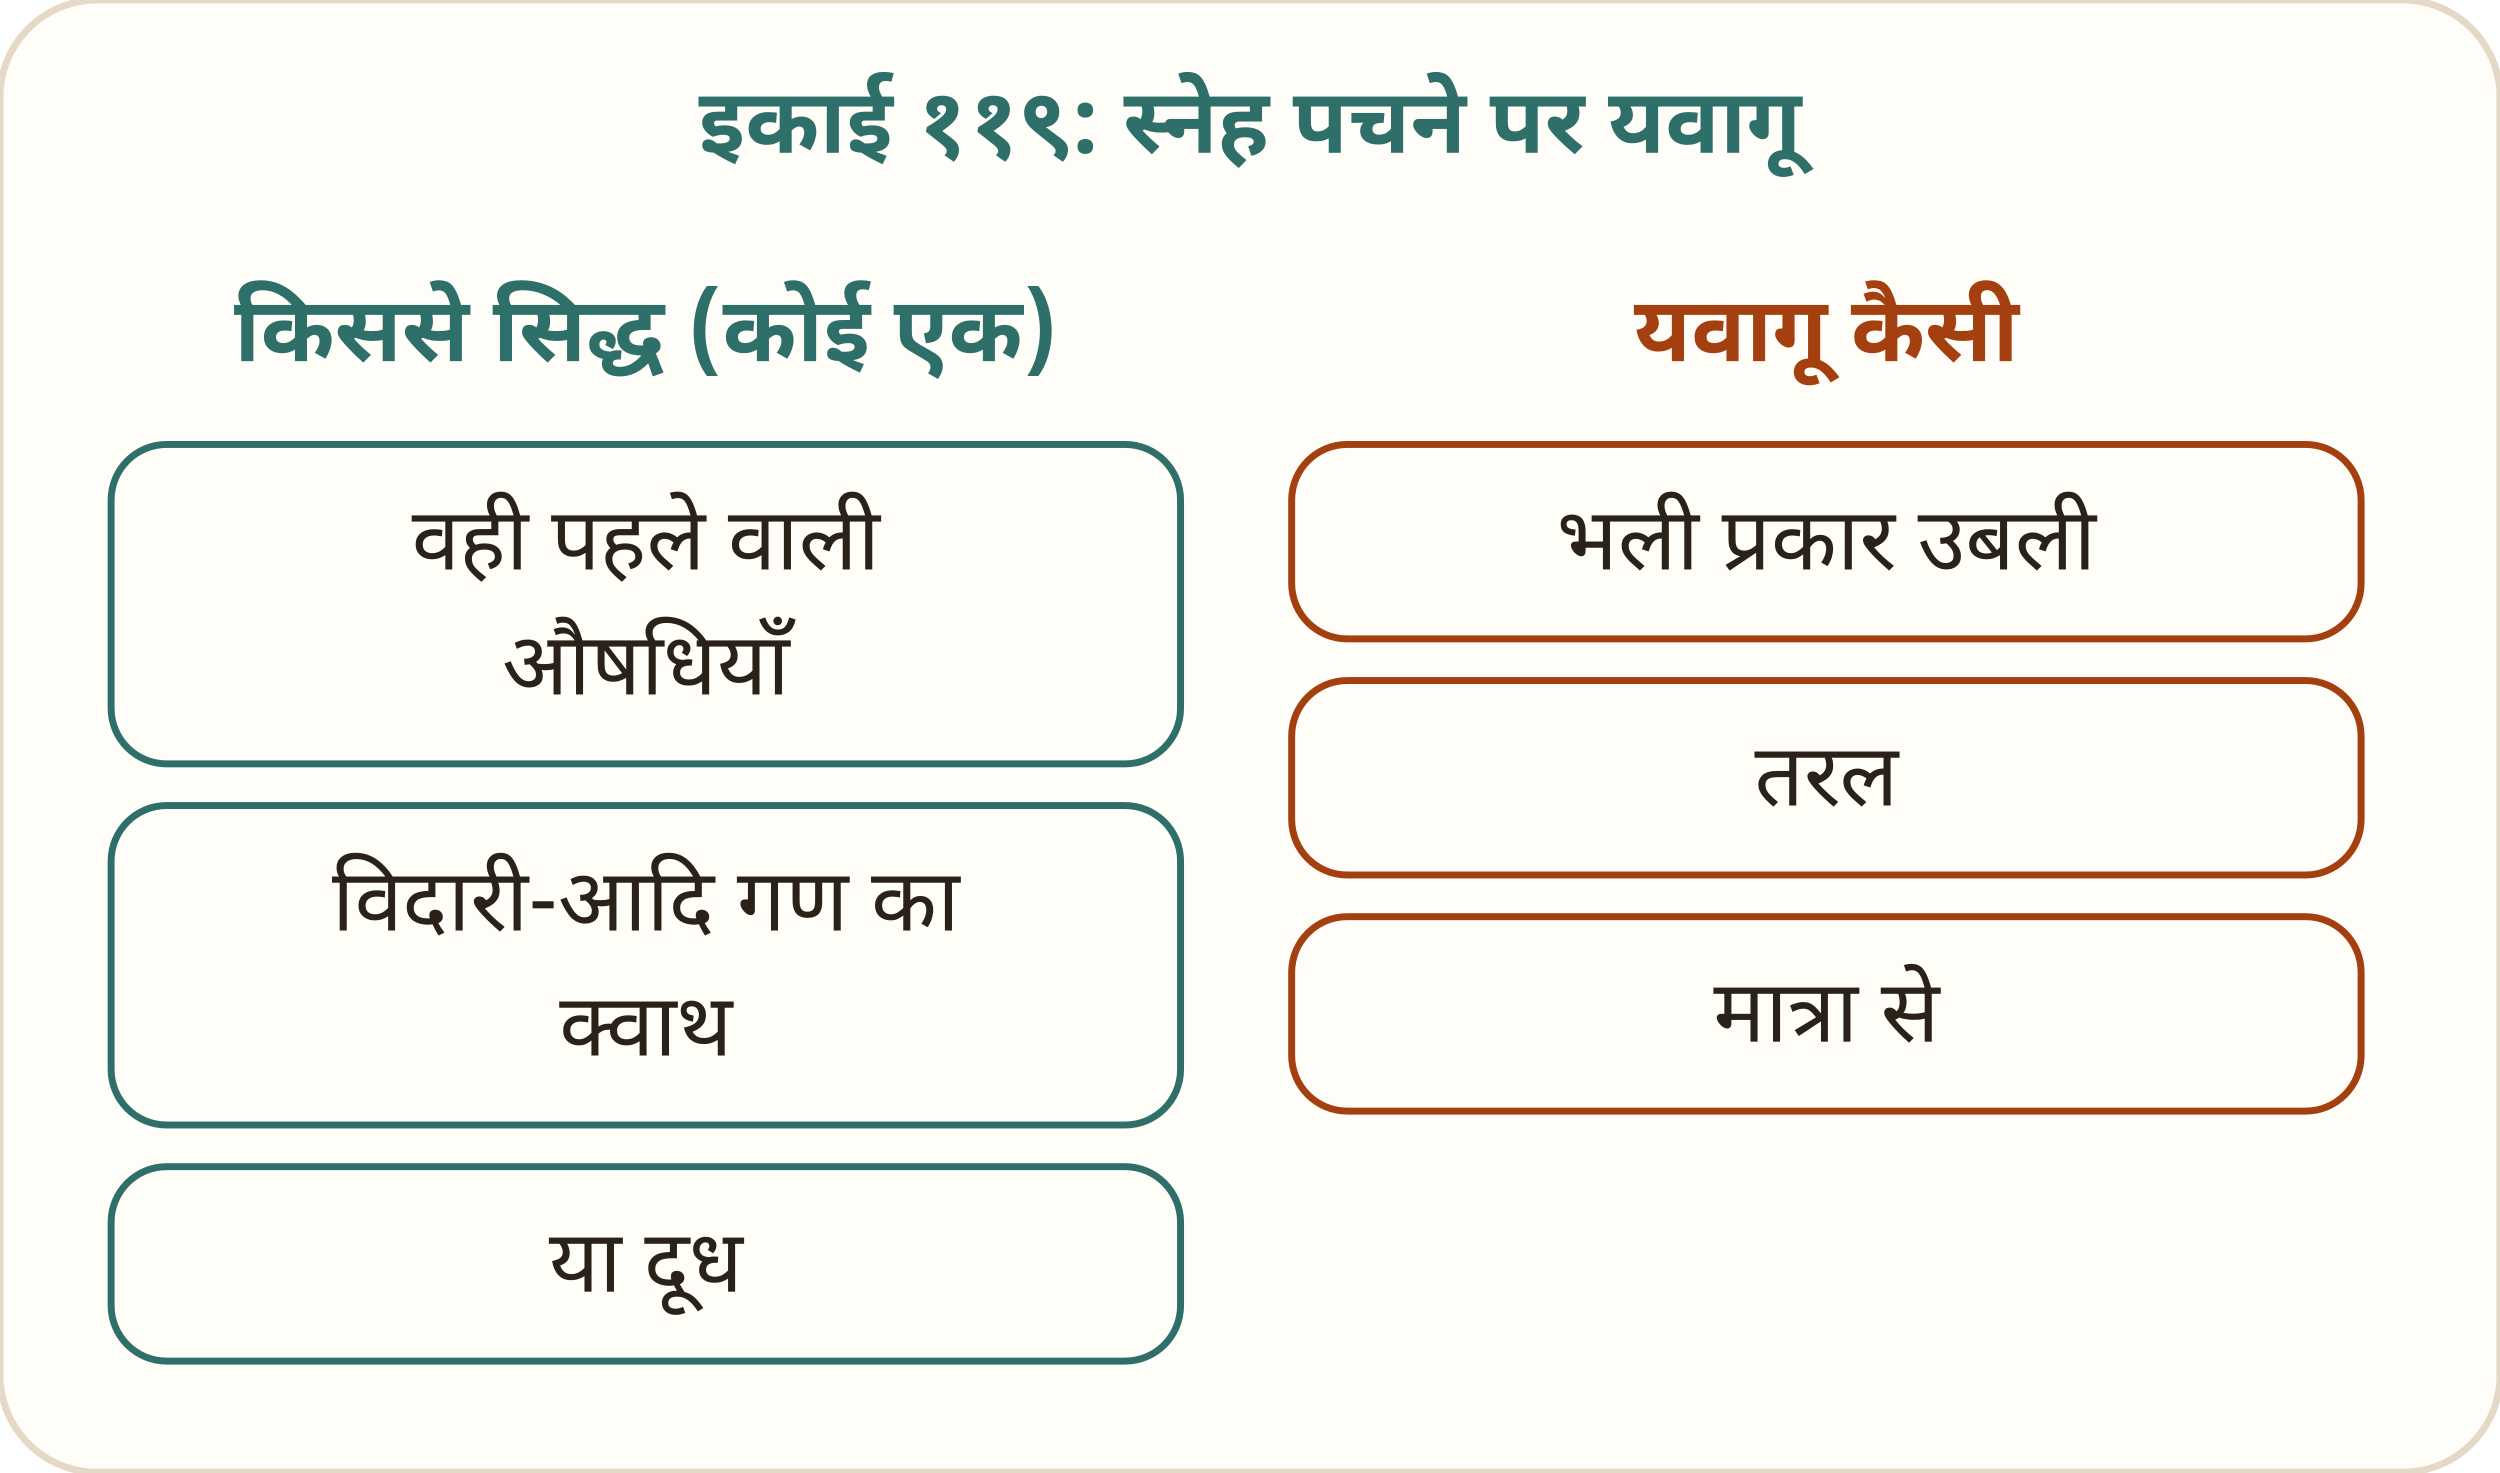
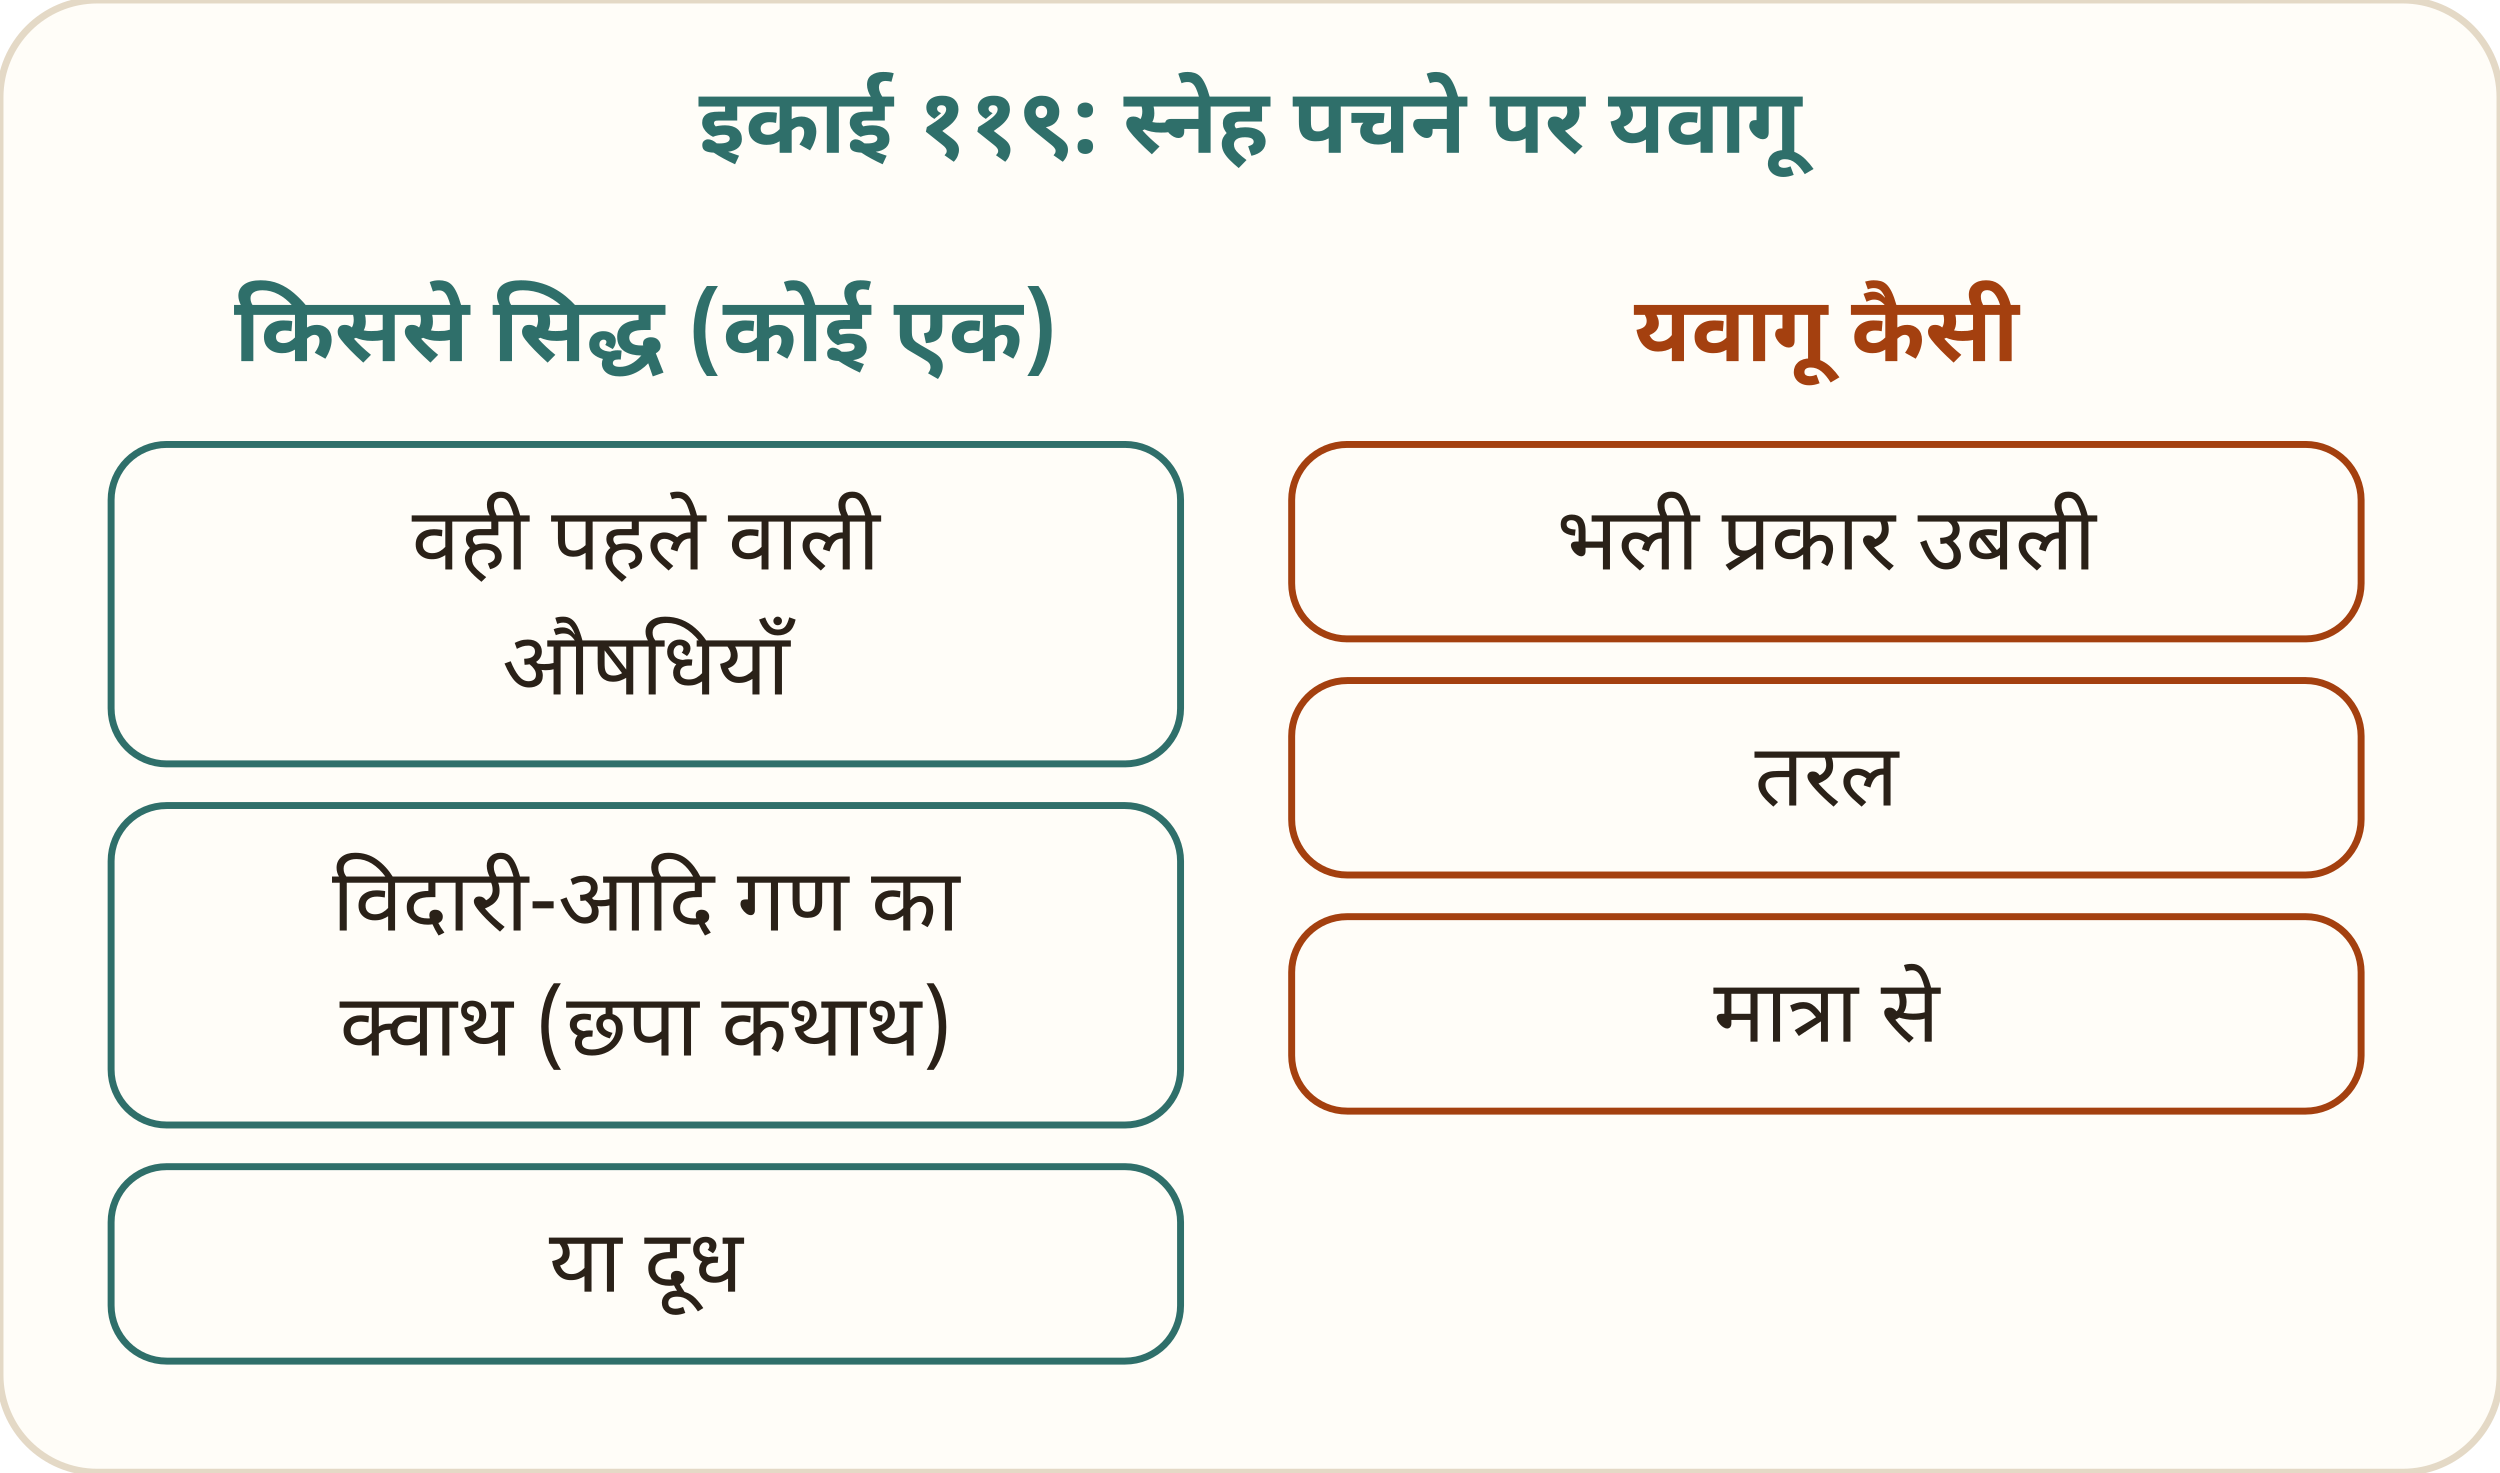
<svg xmlns="http://www.w3.org/2000/svg" viewBox="0 0 360 212" role="img">
  <rect width="360" height="212" rx="14" fill="#fffdf8" stroke="#e4d9c6" />
  <text x="180" y="22" font-family="'Noto Sans Devanagari','Mukta','Nirmala UI','Mangal',sans-serif" font-size="13" font-weight="700" fill="#2f6f6a" text-anchor="middle">इकाई ११९: स्नेह पचने पर यवागू</text>
  <text x="93" y="52" font-family="'Noto Sans Devanagari','Mukta','Nirmala UI','Mangal',sans-serif" font-size="13" font-weight="700" fill="#2f6f6a" text-anchor="middle">किससे सिद्ध (कोई एक)</text>
  <rect x="16" y="64" width="154" height="46" rx="8" fill="#fffdf8" stroke="#2f6f6a" />
  <text x="93.0" y="82.0" font-family="'Noto Sans Devanagari','Mukta','Nirmala UI','Mangal',sans-serif" font-size="12.5" font-weight="500" fill="#2a2118" text-anchor="middle">वही पहले वाली</text>
  <text x="93.0" y="100.0" font-family="'Noto Sans Devanagari','Mukta','Nirmala UI','Mangal',sans-serif" font-size="12.5" font-weight="500" fill="#2a2118" text-anchor="middle">औषधियाँ</text>
  <rect x="16" y="116" width="154" height="46" rx="8" fill="#fffdf8" stroke="#2f6f6a" />
  <text x="93.0" y="134.0" font-family="'Noto Sans Devanagari','Mukta','Nirmala UI','Mangal',sans-serif" font-size="12.5" font-weight="500" fill="#2a2118" text-anchor="middle">विदारी-आदि गण का</text>
-   <text x="93.0" y="152.0" font-family="'Noto Sans Devanagari','Mukta','Nirmala UI','Mangal',sans-serif" font-size="12.5" font-weight="500" fill="#2a2118" text-anchor="middle">क्वाथ</text>
+   <text x="93.0" y="152.0" font-family="'Noto Sans Devanagari','Mukta','Nirmala UI','Mangal',sans-serif" font-size="12.5" font-weight="500" fill="#2a2118" text-anchor="middle">क्वाथ (छपा कथाथ)</text>
  <rect x="16" y="168" width="154" height="28" rx="8" fill="#fffdf8" stroke="#2f6f6a" />
  <text x="93.0" y="186.0" font-family="'Noto Sans Devanagari','Mukta','Nirmala UI','Mangal',sans-serif" font-size="12.5" font-weight="500" fill="#2a2118" text-anchor="middle">या दूध</text>
  <text x="263" y="52" font-family="'Noto Sans Devanagari','Mukta','Nirmala UI','Mangal',sans-serif" font-size="13" font-weight="700" fill="#a4400f" text-anchor="middle">यवागू कैसी</text>
  <rect x="186" y="64" width="154" height="28" rx="8" fill="#fffdf8" stroke="#a4400f" />
  <text x="263.0" y="82.0" font-family="'Noto Sans Devanagari','Mukta','Nirmala UI','Mangal',sans-serif" font-size="12.5" font-weight="500" fill="#2a2118" text-anchor="middle">भली प्रकार उबली</text>
  <rect x="186" y="98" width="154" height="28" rx="8" fill="#fffdf8" stroke="#a4400f" />
  <text x="263.0" y="116.0" font-family="'Noto Sans Devanagari','Mukta','Nirmala UI','Mangal',sans-serif" font-size="12.5" font-weight="500" fill="#2a2118" text-anchor="middle">तरल</text>
  <rect x="186" y="132" width="154" height="28" rx="8" fill="#fffdf8" stroke="#a4400f" />
  <text x="263.0" y="150.0" font-family="'Noto Sans Devanagari','Mukta','Nirmala UI','Mangal',sans-serif" font-size="12.5" font-weight="500" fill="#2a2118" text-anchor="middle">मात्रा से</text>
</svg>
